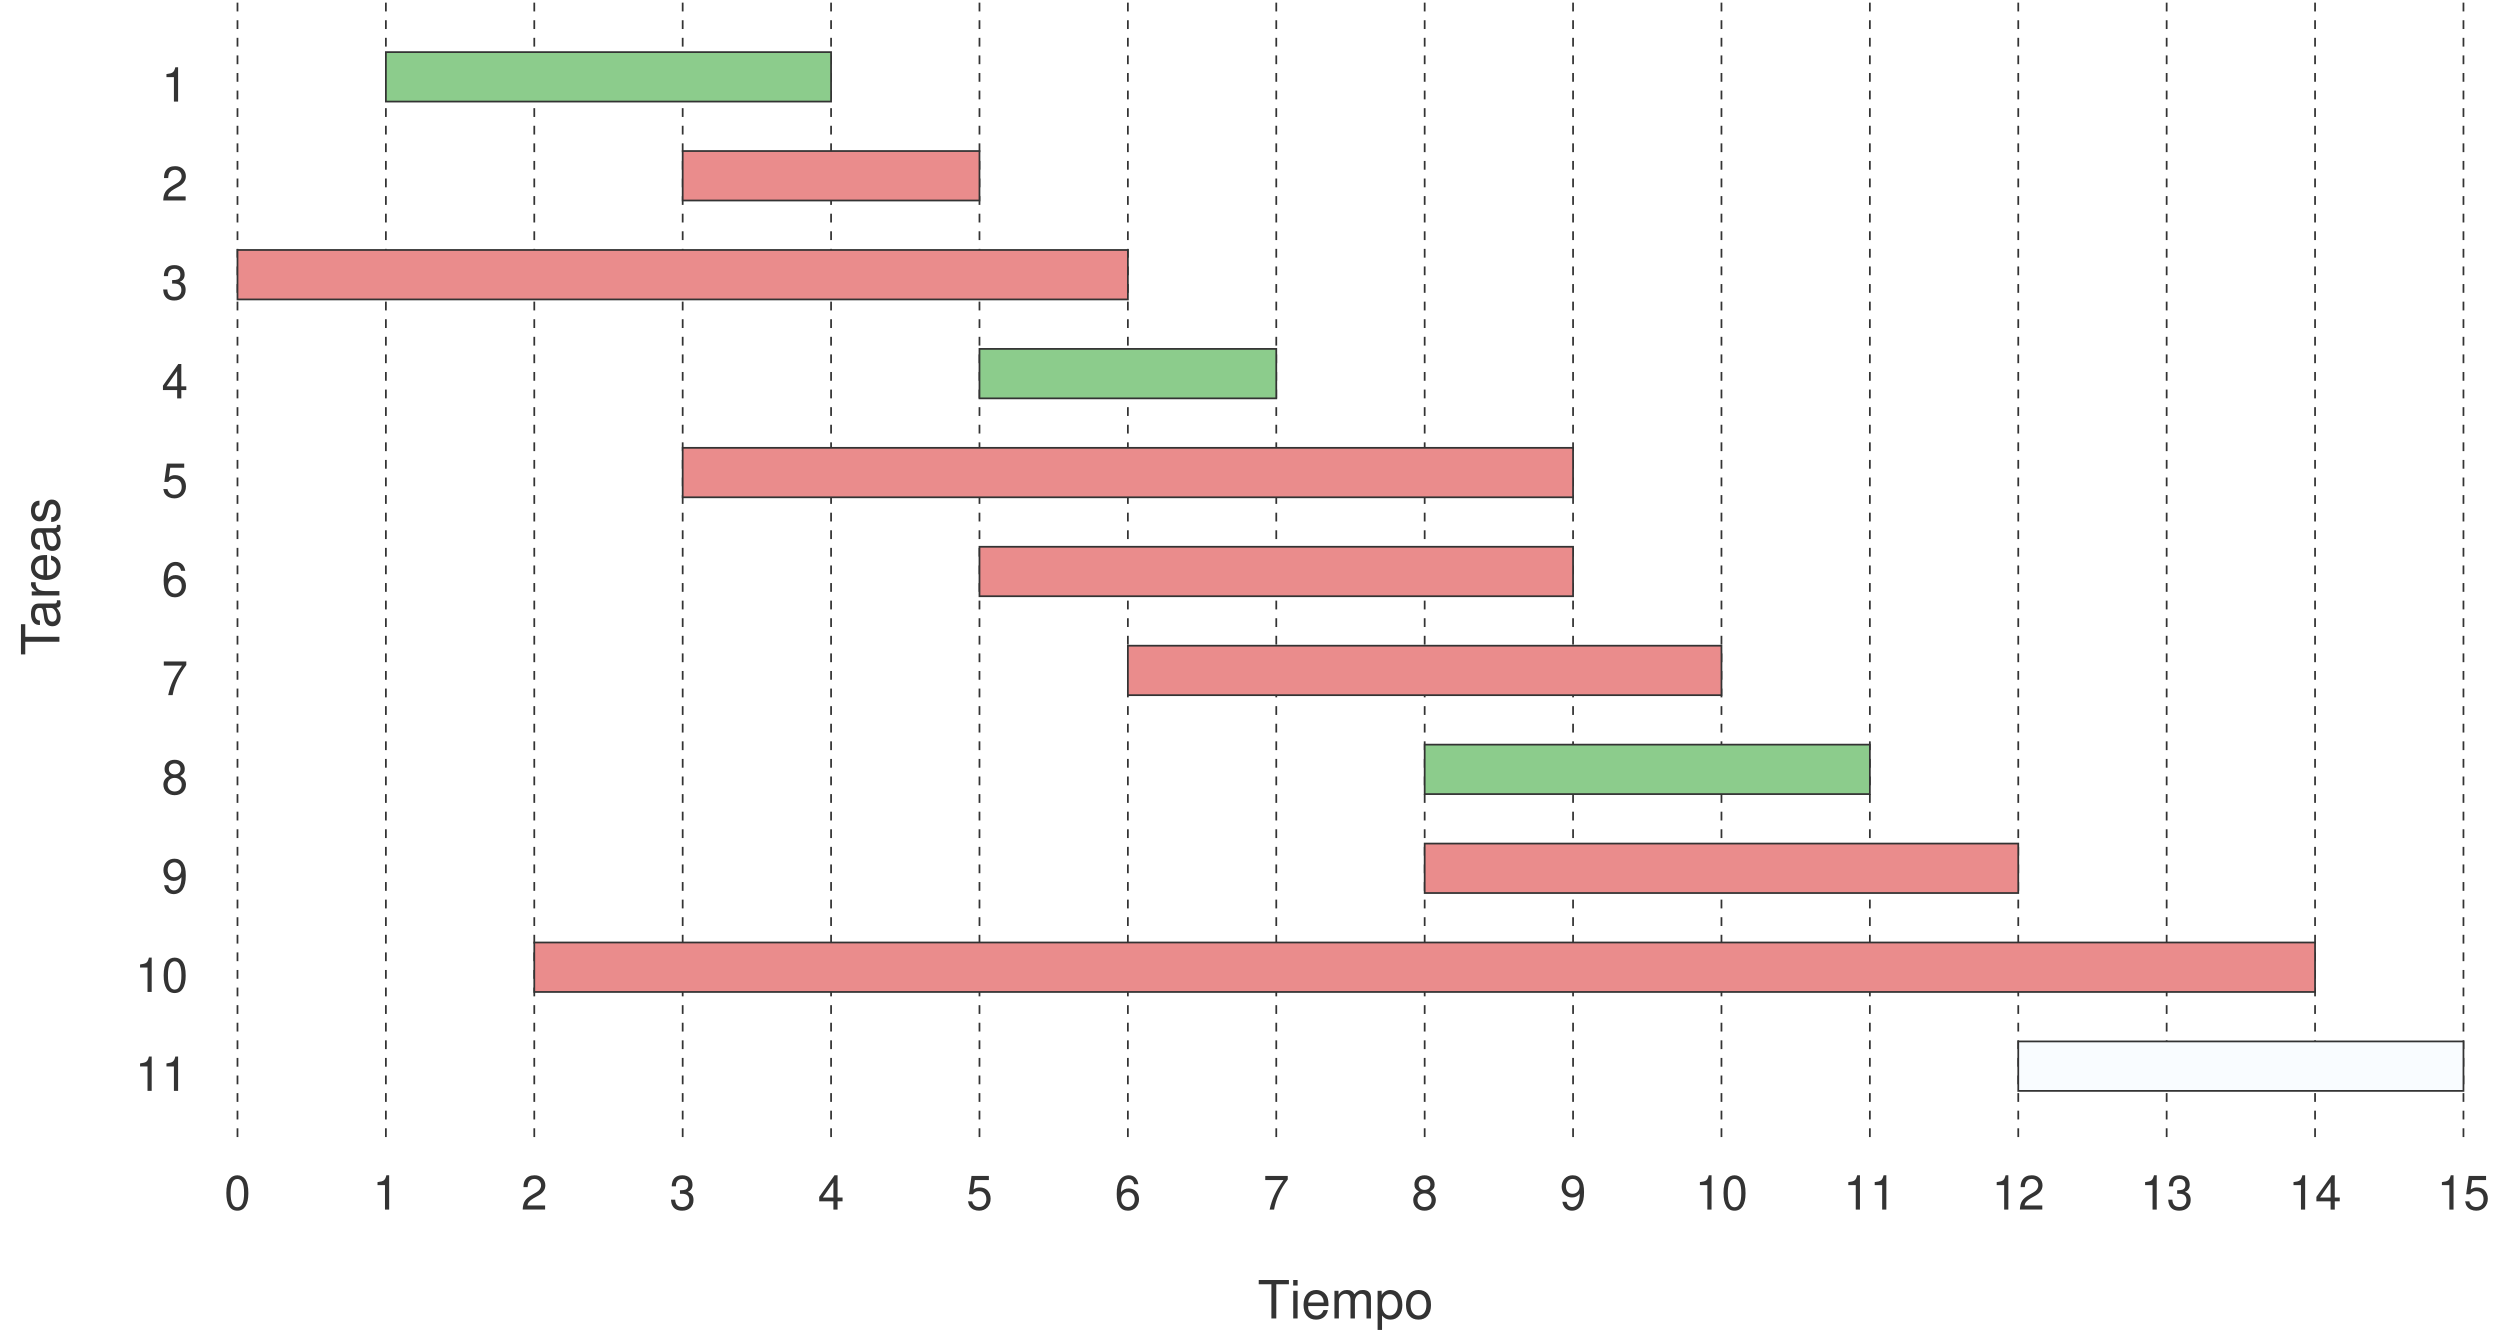
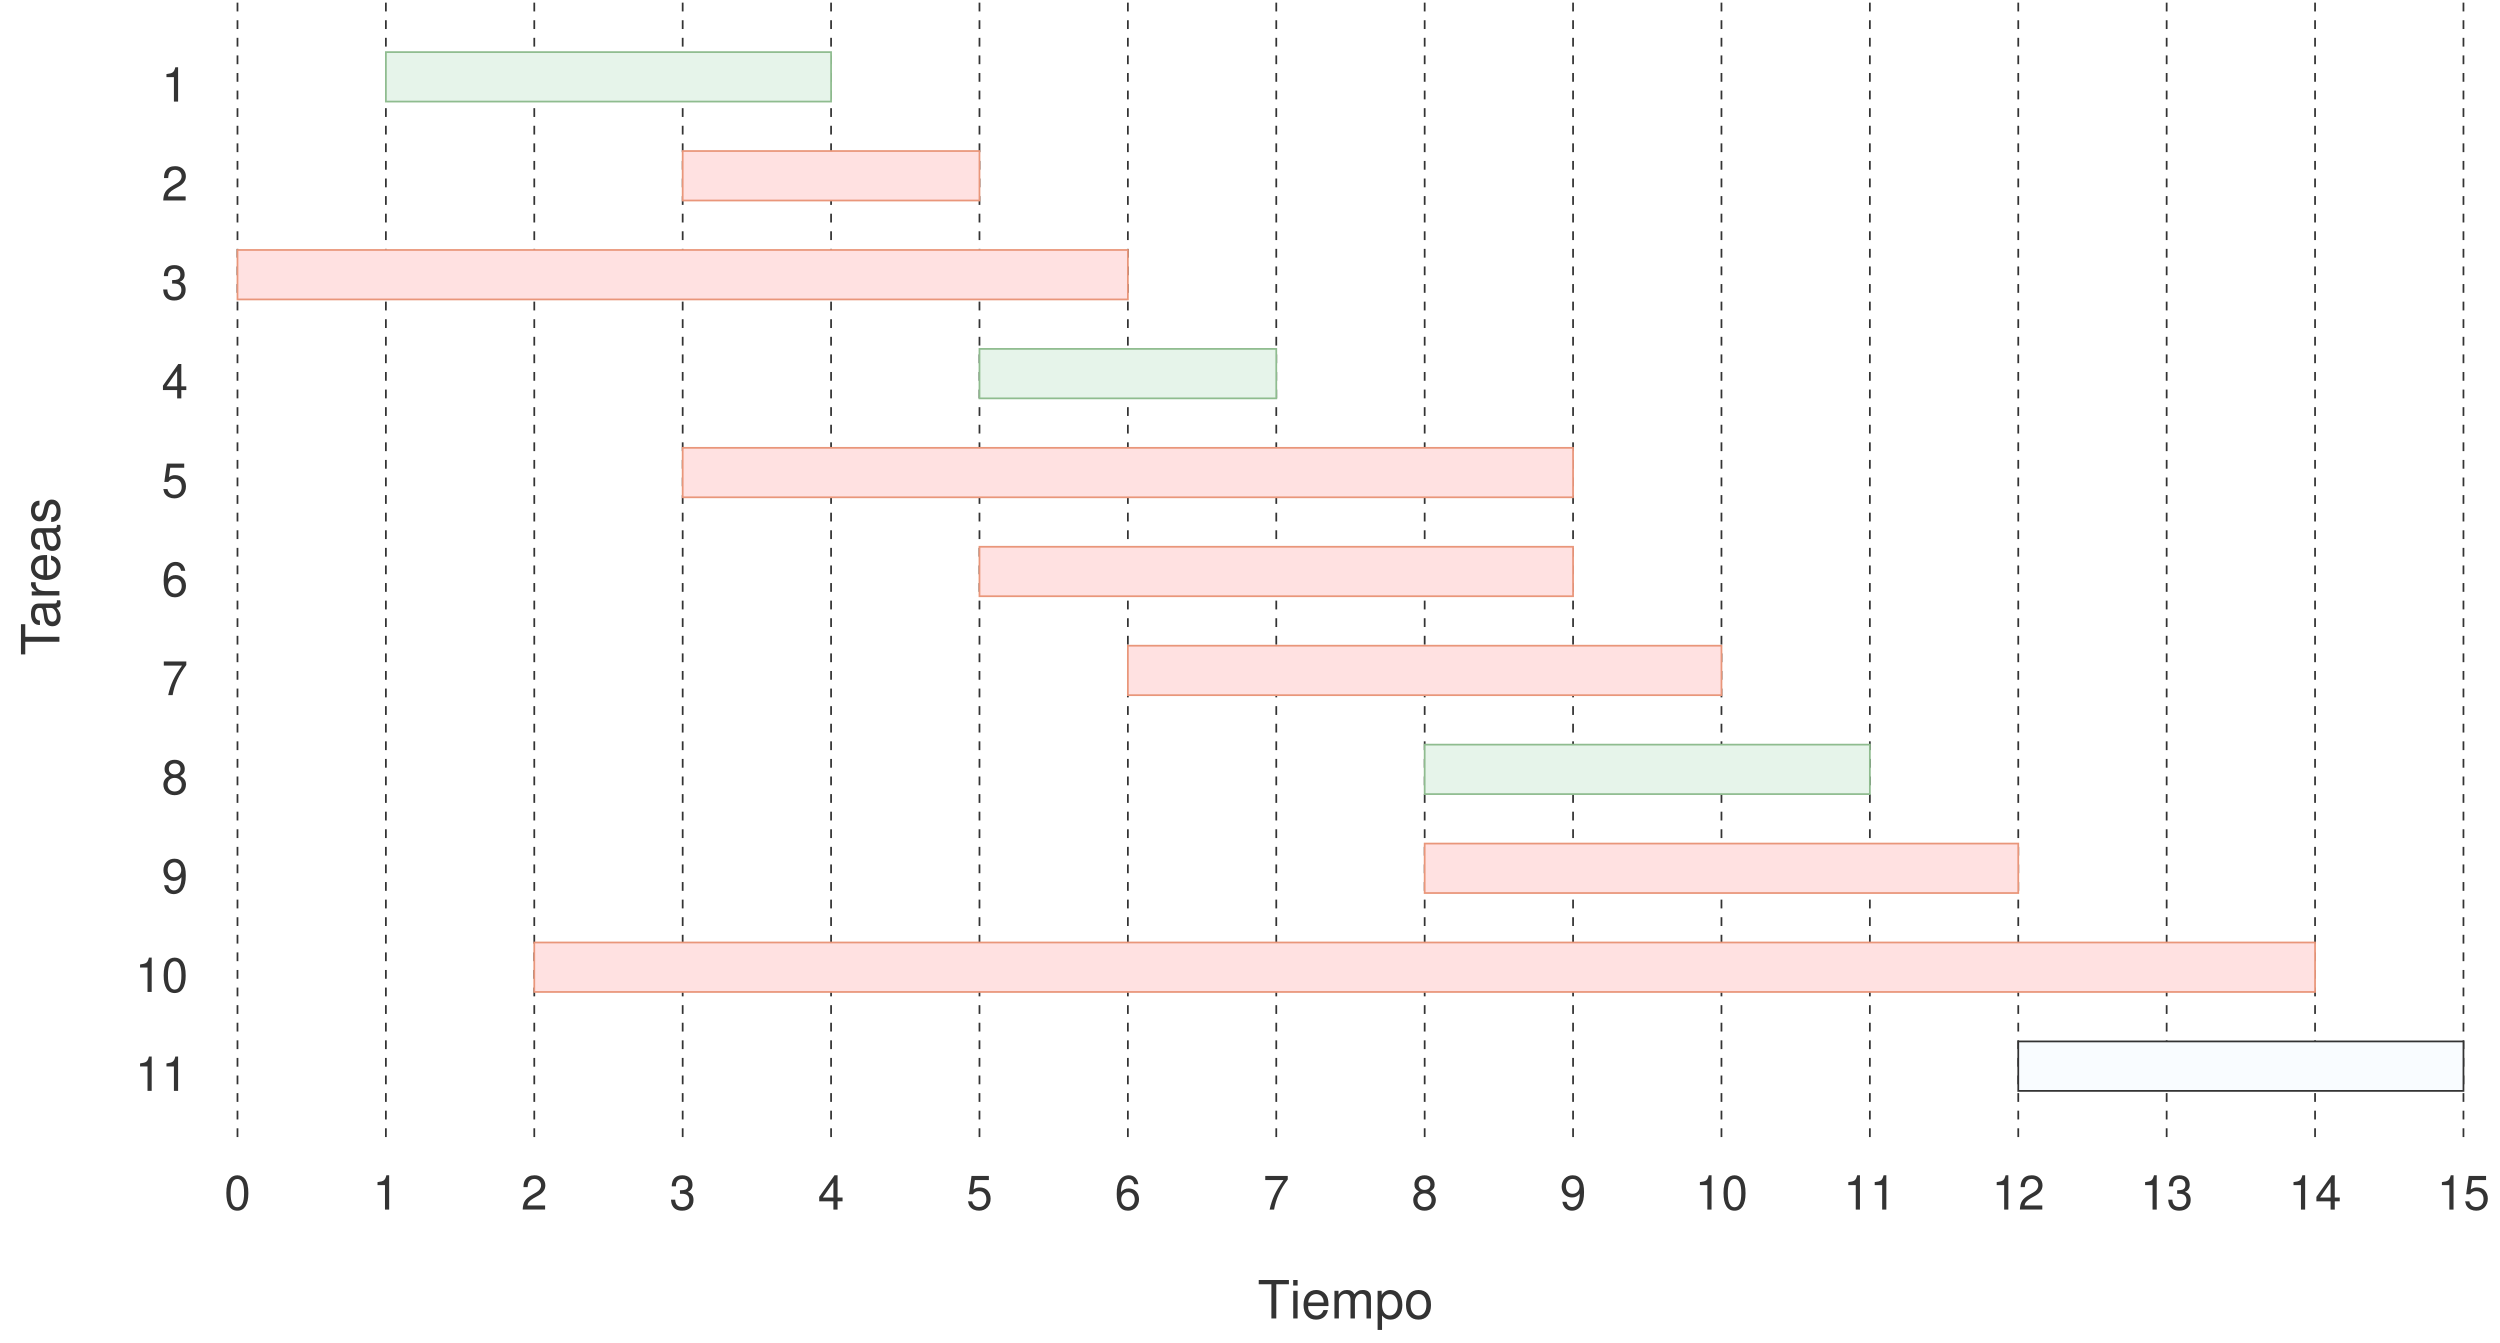
<svg xmlns="http://www.w3.org/2000/svg" width="717pt" height="385pt" viewBox="1171 888 11369 6106">
  <g fill="none">
    <polyline points=" 2250,900 2250,6075" stroke="#333333" stroke-width="8px" stroke-dasharray="40 40" />
    <polyline points=" 2925,900 2925,6075" stroke="#333333" stroke-width="8px" stroke-dasharray="40 40" />
    <polyline points=" 3600,900 3600,6075" stroke="#333333" stroke-width="8px" stroke-dasharray="40 40" />
    <polyline points=" 4275,900 4275,6075" stroke="#333333" stroke-width="8px" stroke-dasharray="40 40" />
    <polyline points=" 4950,900 4950,6075" stroke="#333333" stroke-width="8px" stroke-dasharray="40 40" />
    <polyline points=" 5625,900 5625,6075" stroke="#333333" stroke-width="8px" stroke-dasharray="40 40" />
    <polyline points=" 6300,900 6300,6075" stroke="#333333" stroke-width="8px" stroke-dasharray="40 40" />
    <polyline points=" 6975,900 6975,6075" stroke="#333333" stroke-width="8px" stroke-dasharray="40 40" />
    <polyline points=" 7650,900 7650,6075" stroke="#333333" stroke-width="8px" stroke-dasharray="40 40" />
    <polyline points=" 8325,900 8325,6075" stroke="#333333" stroke-width="8px" stroke-dasharray="40 40" />
    <polyline points=" 9000,900 9000,6075" stroke="#333333" stroke-width="8px" stroke-dasharray="40 40" />
    <polyline points=" 9675,900 9675,6075" stroke="#333333" stroke-width="8px" stroke-dasharray="40 40" />
    <polyline points=" 10350,900 10350,6075" stroke="#333333" stroke-width="8px" stroke-dasharray="40 40" />
    <polyline points=" 11025,900 11025,6075" stroke="#333333" stroke-width="8px" stroke-dasharray="40 40" />
    <polyline points=" 11700,900 11700,6075" stroke="#333333" stroke-width="8px" stroke-dasharray="40 40" />
    <polyline points=" 12375,900 12375,6075" stroke="#333333" stroke-width="8px" stroke-dasharray="40 40" />
    <rect x="10350" y="5625" width="2025" height="225" fill="#f9fcff" stroke="#333333" stroke-width="8px" />
-     <rect x="2925" y="1125" width="2025" height="225" fill="#8ccc8c" stroke="#333333" stroke-width="8px" />
-     <rect x="4275" y="1575" width="1350" height="225" fill="#ea8c8c" stroke="#333333" stroke-width="8px" />
-     <rect x="2250" y="2025" width="4050" height="225" fill="#ea8c8c" stroke="#333333" stroke-width="8px" />
-     <rect x="4275" y="2925" width="4050" height="225" fill="#ea8c8c" stroke="#333333" stroke-width="8px" />
-     <rect x="3600" y="5175" width="8100" height="225" fill="#ea8c8c" stroke="#333333" stroke-width="8px" />
-     <rect x="5625" y="2475" width="1350" height="225" fill="#8ccc8c" stroke="#333333" stroke-width="8px" />
-     <rect x="5625" y="3375" width="2700" height="225" fill="#ea8c8c" stroke="#333333" stroke-width="8px" />
-     <rect x="6300" y="3825" width="2700" height="225" fill="#ea8c8c" stroke="#333333" stroke-width="8px" />
-     <rect x="7650" y="4275" width="2025" height="225" fill="#8ccc8c" stroke="#333333" stroke-width="8px" />
-     <rect x="7650" y="4725" width="2700" height="225" fill="#ea8c8c" stroke="#333333" stroke-width="8px" />
+     <rect x="2925" y="1125" width="2025" height="225" fill="#e6f4ea" stroke="#8fbc8f" stroke-width="8px" />
+     <rect x="4275" y="1575" width="1350" height="225" fill="#ffe1e1" stroke="#e9967a" stroke-width="8px" />
+     <rect x="2250" y="2025" width="4050" height="225" fill="#ffe1e1" stroke="#e9967a" stroke-width="8px" />
+     <rect x="4275" y="2925" width="4050" height="225" fill="#ffe1e1" stroke="#e9967a" stroke-width="8px" />
+     <rect x="3600" y="5175" width="8100" height="225" fill="#ffe1e1" stroke="#e9967a" stroke-width="8px" />
+     <rect x="5625" y="2475" width="1350" height="225" fill="#e6f4ea" stroke="#8fbc8f" stroke-width="8px" />
+     <rect x="5625" y="3375" width="2700" height="225" fill="#ffe1e1" stroke="#e9967a" stroke-width="8px" />
+     <rect x="6300" y="3825" width="2700" height="225" fill="#ffe1e1" stroke="#e9967a" stroke-width="8px" />
+     <rect x="7650" y="4275" width="2025" height="225" fill="#e6f4ea" stroke="#8fbc8f" stroke-width="8px" />
+     <rect x="7650" y="4725" width="2700" height="225" fill="#ffe1e1" stroke="#e9967a" stroke-width="8px" />
    <text xml:space="preserve" x="2250" y="6390" fill="#333333" font-family="Helvetica" font-style="normal" font-weight="normal" font-size="216" text-anchor="middle">0</text>
    <text xml:space="preserve" x="2925" y="6390" fill="#333333" font-family="Helvetica" font-style="normal" font-weight="normal" font-size="216" text-anchor="middle">1</text>
    <text xml:space="preserve" x="3600" y="6390" fill="#333333" font-family="Helvetica" font-style="normal" font-weight="normal" font-size="216" text-anchor="middle">2</text>
    <text xml:space="preserve" x="4275" y="6390" fill="#333333" font-family="Helvetica" font-style="normal" font-weight="normal" font-size="216" text-anchor="middle">3</text>
    <text xml:space="preserve" x="4950" y="6390" fill="#333333" font-family="Helvetica" font-style="normal" font-weight="normal" font-size="216" text-anchor="middle">4</text>
    <text xml:space="preserve" x="5625" y="6390" fill="#333333" font-family="Helvetica" font-style="normal" font-weight="normal" font-size="216" text-anchor="middle">5</text>
    <text xml:space="preserve" x="6300" y="6390" fill="#333333" font-family="Helvetica" font-style="normal" font-weight="normal" font-size="216" text-anchor="middle">6</text>
    <text xml:space="preserve" x="6975" y="6390" fill="#333333" font-family="Helvetica" font-style="normal" font-weight="normal" font-size="216" text-anchor="middle">7</text>
    <text xml:space="preserve" x="7650" y="6390" fill="#333333" font-family="Helvetica" font-style="normal" font-weight="normal" font-size="216" text-anchor="middle">8</text>
    <text xml:space="preserve" x="8325" y="6390" fill="#333333" font-family="Helvetica" font-style="normal" font-weight="normal" font-size="216" text-anchor="middle">9</text>
    <text xml:space="preserve" x="9000" y="6390" fill="#333333" font-family="Helvetica" font-style="normal" font-weight="normal" font-size="216" text-anchor="middle">10</text>
    <text xml:space="preserve" x="9675" y="6390" fill="#333333" font-family="Helvetica" font-style="normal" font-weight="normal" font-size="216" text-anchor="middle">11</text>
    <text xml:space="preserve" x="10350" y="6390" fill="#333333" font-family="Helvetica" font-style="normal" font-weight="normal" font-size="216" text-anchor="middle">12</text>
    <text xml:space="preserve" x="11025" y="6390" fill="#333333" font-family="Helvetica" font-style="normal" font-weight="normal" font-size="216" text-anchor="middle">13</text>
    <text xml:space="preserve" x="11700" y="6390" fill="#333333" font-family="Helvetica" font-style="normal" font-weight="normal" font-size="216" text-anchor="middle">14</text>
    <text xml:space="preserve" x="12375" y="6390" fill="#333333" font-family="Helvetica" font-style="normal" font-weight="normal" font-size="216" text-anchor="middle">15</text>
    <text xml:space="preserve" x="2025" y="2250" fill="#333333" font-family="Helvetica" font-style="normal" font-weight="normal" font-size="216" text-anchor="end">3</text>
    <text xml:space="preserve" x="2025" y="2700" fill="#333333" font-family="Helvetica" font-style="normal" font-weight="normal" font-size="216" text-anchor="end">4</text>
    <text xml:space="preserve" x="2025" y="3150" fill="#333333" font-family="Helvetica" font-style="normal" font-weight="normal" font-size="216" text-anchor="end">5</text>
    <text xml:space="preserve" x="2025" y="3600" fill="#333333" font-family="Helvetica" font-style="normal" font-weight="normal" font-size="216" text-anchor="end">6</text>
    <text xml:space="preserve" x="2025" y="4050" fill="#333333" font-family="Helvetica" font-style="normal" font-weight="normal" font-size="216" text-anchor="end">7</text>
    <text xml:space="preserve" x="2025" y="4500" fill="#333333" font-family="Helvetica" font-style="normal" font-weight="normal" font-size="216" text-anchor="end">8</text>
    <text xml:space="preserve" x="2025" y="4950" fill="#333333" font-family="Helvetica" font-style="normal" font-weight="normal" font-size="216" text-anchor="end">9</text>
    <text xml:space="preserve" x="2025" y="1800" fill="#333333" font-family="Helvetica" font-style="normal" font-weight="normal" font-size="216" text-anchor="end">2</text>
    <text xml:space="preserve" x="2025" y="1350" fill="#333333" font-family="Helvetica" font-style="normal" font-weight="normal" font-size="216" text-anchor="end">1</text>
    <text xml:space="preserve" x="2025" y="5400" fill="#333333" font-family="Helvetica" font-style="normal" font-weight="normal" font-size="216" text-anchor="end">10</text>
    <text xml:space="preserve" x="2025" y="5850" fill="#333333" font-family="Helvetica" font-style="normal" font-weight="normal" font-size="216" text-anchor="end">11</text>
    <g transform="translate(1440,3510) rotate(-90)">
      <text xml:space="preserve" x="0" y="0" fill="#333333" font-family="Helvetica" font-style="normal" font-weight="normal" font-size="240" text-anchor="middle">Tareas</text>
    </g>
    <text xml:space="preserve" x="7290" y="6885" fill="#333333" font-family="Helvetica" font-style="normal" font-weight="normal" font-size="240" text-anchor="middle">Tiempo</text>
  </g>
</svg>
